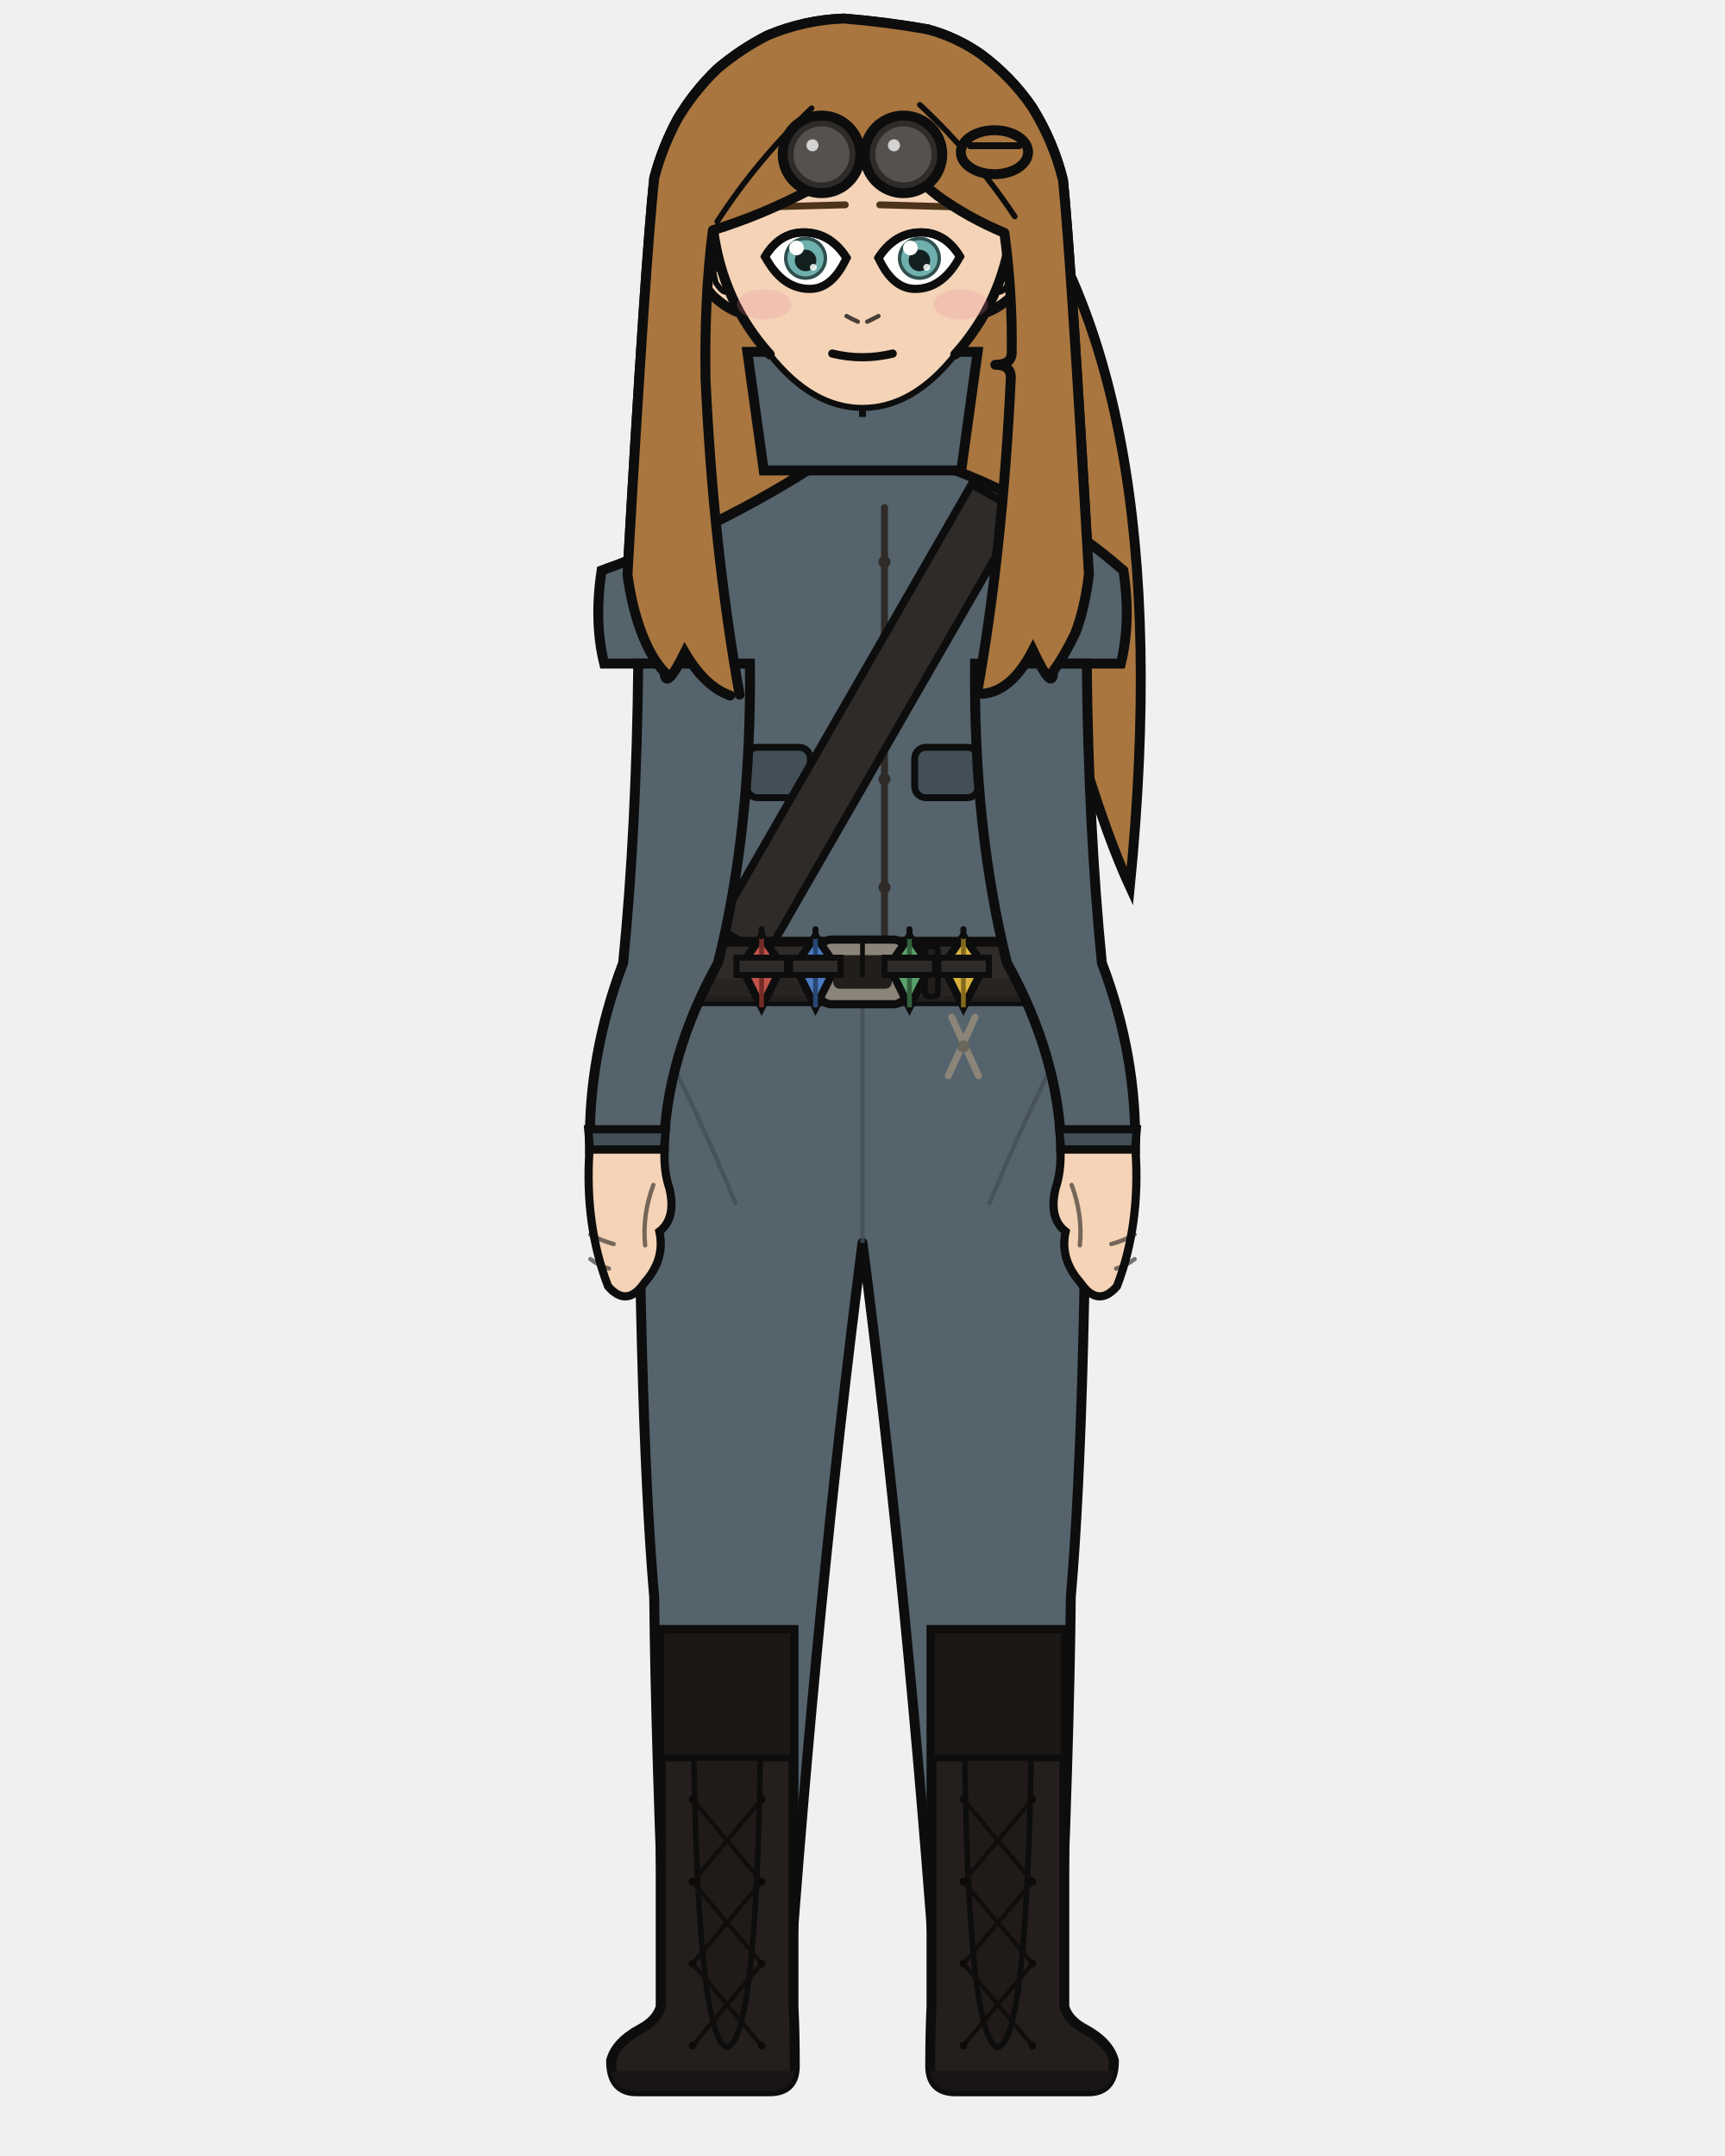
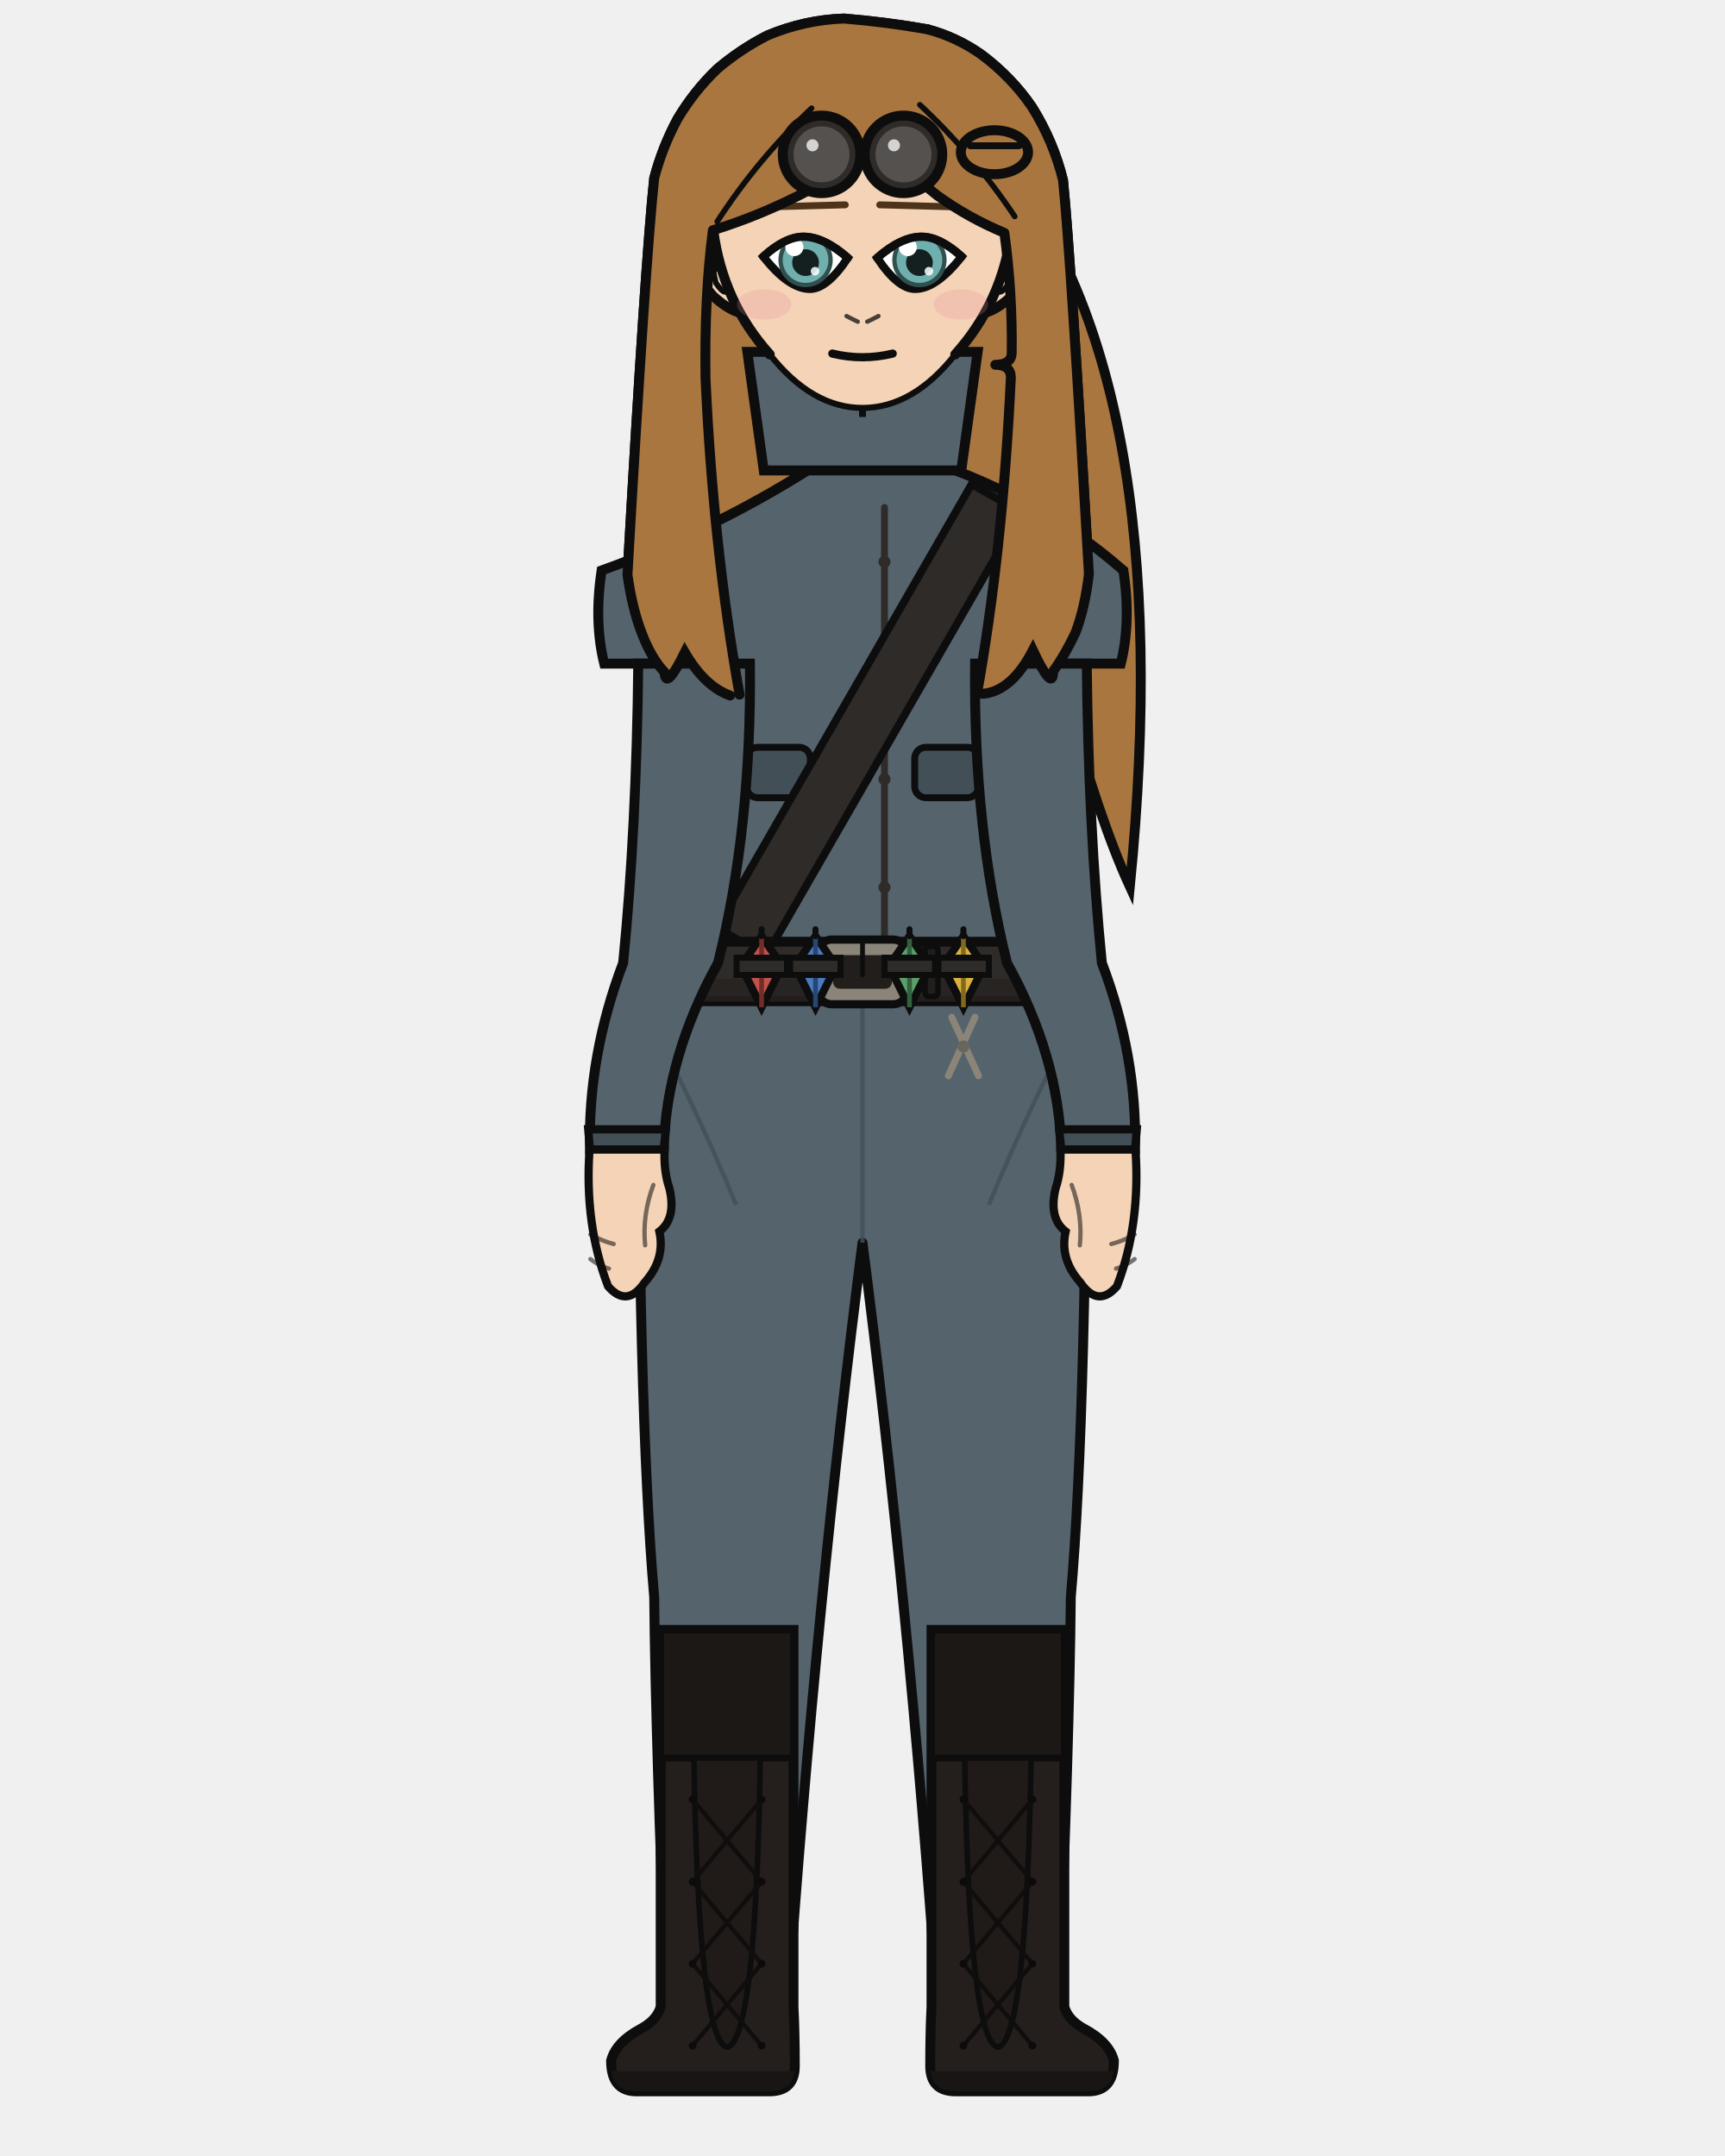
<svg xmlns="http://www.w3.org/2000/svg" width="400" height="500" viewBox="0 0 400 500">
  <defs>
    <clipPath id="hair-front">
      <path d="M 171.5 161.1 Q 165.4 127.0 163.6 87.8 Q 163.3 68.9 165.3 53.4 Q 176.9 49.8 187.6 44.1 Q 196.7 38.5 204.0 30.3 Q 209.3 39.1 217.3 45.3 Q 224.5 50.5 232.9 54.0 Q 234.8 67.9 234.6 82.0 Q 234.4 84.6 230.8 84.6 Q 234.4 84.6 234.4 87.6 Q 232.5 127.8 226.5 161.2 Q 227.2 161.1 227.9 160.9 Q 234.6 160.3 239.5 150.8 Q 244.2 160.7 244.2 155.7 Q 247.0 151.8 249.4 146.7 Q 251.6 140.9 252.5 133.1 Q 248.3 59.6 246.5 41.8 Q 244.3 32.8 239.3 24.8 Q 234.5 17.8 227.5 12.6 Q 221.8 8.6 215.1 6.8 Q 205.5 5.1 195.7 4.3 Q 186.6 4.6 178.0 8.2 Q 171.7 11.4 166.3 16.0 Q 160.9 21.2 157.1 27.6 Q 153.6 34.1 151.7 41.3 Q 149.7 60.0 145.5 133.3 Q 146.6 141.1 148.8 146.8 Q 151.0 152.6 154.1 155.9 Q 154.3 160.4 158.8 151.3 Q 163.4 159.2 169.3 161.3 Q 170.4 161.2 171.5 161.1 Z" />
    </clipPath>
  </defs>
  <path d="M 230.6 35.3 Q 273.8 86.4 262.0 205.6 Q 247.9 175.0 229.0 86.4 Z" fill="#a9763f" stroke="#0d0d0d" stroke-width="2.3" />
  <path d="M 169.3 161.3 Q 163.4 159.2 158.8 151.3 Q 154.3 160.4 154.1 155.9 Q 151.0 152.6 148.8 146.8 Q 146.6 141.1 145.5 133.3 Q 149.7 60.0 151.7 41.3 Q 153.6 34.1 157.1 27.6 Q 160.9 21.2 166.3 16.0 Q 171.7 11.4 178.0 8.2 Q 186.6 4.6 195.7 4.3 Q 205.5 5.1 215.1 6.8 Q 221.8 8.6 227.5 12.6 Q 234.5 17.8 239.3 24.8 Q 244.3 32.8 246.5 41.8 Q 248.3 59.6 252.5 133.1 Q 251.6 140.9 249.4 146.7 Q 247.0 151.8 244.2 155.7 Q 244.2 160.7 239.5 150.8 Q 234.6 160.3 227.9 160.9 Q 198.6 167.6 169.3 161.3 Z" fill="#a9763f" />
  <path d="M 169.3 161.3 Q 163.4 159.2 158.8 151.3 Q 154.3 160.4 154.1 155.9 Q 151.0 152.6 148.8 146.8 Q 146.6 141.1 145.5 133.3 Q 149.7 60.0 151.7 41.3 Q 153.6 34.1 157.1 27.6 Q 160.9 21.2 166.3 16.0 Q 171.7 11.4 178.0 8.2 Q 186.6 4.6 195.7 4.3 Q 205.5 5.1 215.1 6.8 Q 221.8 8.6 227.5 12.6 Q 234.5 17.8 239.3 24.8 Q 244.3 32.8 246.5 41.8 Q 248.3 59.6 252.5 133.1 Q 251.6 140.9 249.4 146.7 Q 247.0 151.8 244.2 155.7 Q 244.2 160.7 239.5 150.8 Q 234.6 160.3 227.9 160.9 Q 198.6 167.6 169.3 161.3 Z" fill="none" stroke="#0d0d0d" stroke-width="2.3" stroke-linecap="round" stroke-linejoin="round" />
  <rect x="184.3" y="86.7" width="31.4" height="34.1" rx="11.0" fill="#f4d3b6" />
  <line x1="184.3" y1="86.7" x2="184.3" y2="120.9" stroke="#0d0d0d" stroke-width="2.3" />
  <line x1="215.7" y1="86.7" x2="215.7" y2="120.9" stroke="#0d0d0d" stroke-width="2.3" />
  <path d="M 147.9 225.3 L 252.1 225.3 Q 252.1 326.9 248.3 370.4 Q 248.0 403.7 245.4 465.4 L 217.4 465.4 Q 210.6 370.4 200.0 288.2 Q 189.4 370.4 182.6 465.4 L 154.6 465.4 Q 152.0 403.7 151.7 370.4 Q 147.9 326.9 147.9 225.3 Z" fill="#55636d" stroke="#0d0d0d" stroke-width="2.3" stroke-linejoin="round" />
  <line x1="200.0" y1="232.9" x2="200.0" y2="288.2" stroke="#424f57" stroke-width="1.0" opacity="0.8" />
  <path d="M 149.9 235.4 Q 160.3 254.3 170.7 279.4" fill="none" stroke="#424f57" stroke-width="1.0" opacity="0.8" />
  <path d="M 250.1 235.4 Q 239.7 254.3 229.3 279.4" fill="none" stroke="#424f57" stroke-width="1.0" opacity="0.8" />
  <path d="M 184.0 378.0 L 184.0 465.4 Q 184.3 471.3 184.3 479.1 Q 184.3 485.0 178.4 485.0 L 147.6 485.0 Q 141.7 485.0 141.7 477.9 Q 142.8 473.6 148.6 470.5 Q 152.3 468.5 153.2 465.4 L 153.2 378.0 Z" fill="#241f1d" stroke="#0d0d0d" stroke-width="2.3" />
  <path d="M 184.3 480.3 L 141.7 480.3 L 141.7 479.1 Q 141.7 485.0 147.6 485.0 L 178.4 485.0 Q 184.3 485.0 184.3 479.1 Z" fill="#191514" />
  <rect x="153.2" y="378.0" width="30.8" height="29.7" fill="#1c1816" stroke="#0d0d0d" stroke-width="1.6" />
  <path d="M 160.9 407.7 L 176.3 407.7 Q 175.3 473.2 168.6 474.8 Q 162.0 473.2 160.9 407.7 Z" fill="#201b19" stroke="#0d0d0d" stroke-width="1.3" />
  <line x1="176.6" y1="417.3" x2="160.6" y2="436.4" stroke="#100e0d" stroke-width="1.0" stroke-linecap="round" />
  <line x1="160.6" y1="417.3" x2="176.6" y2="436.4" stroke="#100e0d" stroke-width="1.0" stroke-linecap="round" />
  <line x1="176.6" y1="436.4" x2="160.6" y2="455.4" stroke="#100e0d" stroke-width="1.0" stroke-linecap="round" />
  <line x1="160.6" y1="436.4" x2="176.6" y2="455.4" stroke="#100e0d" stroke-width="1.0" stroke-linecap="round" />
  <line x1="176.6" y1="455.4" x2="160.6" y2="474.4" stroke="#100e0d" stroke-width="1.0" stroke-linecap="round" />
  <line x1="160.6" y1="455.4" x2="176.6" y2="474.4" stroke="#100e0d" stroke-width="1.0" stroke-linecap="round" />
  <circle cx="160.6" cy="417.3" r="0.9" fill="#0d0b0a" />
  <circle cx="176.6" cy="417.3" r="0.9" fill="#0d0b0a" />
  <circle cx="160.6" cy="436.4" r="0.9" fill="#0d0b0a" />
  <circle cx="176.6" cy="436.4" r="0.9" fill="#0d0b0a" />
  <circle cx="160.6" cy="455.4" r="0.9" fill="#0d0b0a" />
  <circle cx="176.6" cy="455.4" r="0.9" fill="#0d0b0a" />
  <circle cx="160.6" cy="474.4" r="0.9" fill="#0d0b0a" />
  <circle cx="176.6" cy="474.4" r="0.9" fill="#0d0b0a" />
  <path d="M 216.0 378.0 L 216.0 465.4 Q 215.7 471.3 215.7 479.1 Q 215.7 485.0 221.6 485.0 L 252.4 485.0 Q 258.3 485.0 258.3 477.9 Q 257.2 473.6 251.4 470.5 Q 247.7 468.5 246.8 465.4 L 246.8 378.0 Z" fill="#241f1d" stroke="#0d0d0d" stroke-width="2.3" />
  <path d="M 215.7 480.3 L 258.3 480.3 L 258.3 479.1 Q 258.3 485.0 252.4 485.0 L 221.6 485.0 Q 215.7 485.0 215.7 479.1 Z" fill="#191514" />
  <rect x="216.0" y="378.0" width="30.8" height="29.7" fill="#1c1816" stroke="#0d0d0d" stroke-width="1.6" />
  <path d="M 223.7 407.7 L 239.1 407.7 Q 238.0 473.2 231.4 474.8 Q 224.7 473.2 223.7 407.7 Z" fill="#201b19" stroke="#0d0d0d" stroke-width="1.3" />
  <line x1="239.4" y1="417.3" x2="223.4" y2="436.4" stroke="#100e0d" stroke-width="1.0" stroke-linecap="round" />
  <line x1="223.4" y1="417.3" x2="239.4" y2="436.4" stroke="#100e0d" stroke-width="1.0" stroke-linecap="round" />
  <line x1="239.4" y1="436.4" x2="223.4" y2="455.4" stroke="#100e0d" stroke-width="1.0" stroke-linecap="round" />
  <line x1="223.4" y1="436.4" x2="239.4" y2="455.4" stroke="#100e0d" stroke-width="1.0" stroke-linecap="round" />
  <line x1="239.4" y1="455.4" x2="223.4" y2="474.4" stroke="#100e0d" stroke-width="1.0" stroke-linecap="round" />
  <line x1="223.4" y1="455.4" x2="239.4" y2="474.4" stroke="#100e0d" stroke-width="1.0" stroke-linecap="round" />
  <circle cx="223.4" cy="417.3" r="0.9" fill="#0d0b0a" />
  <circle cx="239.4" cy="417.3" r="0.9" fill="#0d0b0a" />
  <circle cx="223.4" cy="436.4" r="0.9" fill="#0d0b0a" />
  <circle cx="239.4" cy="436.4" r="0.9" fill="#0d0b0a" />
  <circle cx="223.4" cy="455.4" r="0.9" fill="#0d0b0a" />
  <circle cx="239.4" cy="455.4" r="0.9" fill="#0d0b0a" />
  <circle cx="223.4" cy="474.4" r="0.9" fill="#0d0b0a" />
  <circle cx="239.4" cy="474.4" r="0.9" fill="#0d0b0a" />
  <path d="M 195.6 103.6 Q 169.8 121.4 139.5 132.3 Q 137.7 144.2 140.1 153.9 L 158.5 153.9 Q 158.5 192.0 161.0 223.3 Q 160.6 224.4 160.6 225.3 L 239.4 225.3 Q 239.4 224.4 239.0 223.3 Q 241.5 192.0 241.5 153.9 L 259.9 153.9 Q 262.3 144.2 260.5 132.3 Q 237.5 112.2 204.4 103.6 L 200.0 108.0 Z" fill="#55636d" stroke="#0d0d0d" stroke-width="2.3" />
  <path d="M 205.1 117.7 L 205.1 218.4" fill="none" stroke="#2f2b28" stroke-width="1.6" stroke-linecap="round" />
  <circle cx="205.1" cy="130.3" r="1.4" fill="#2f2b28" />
  <circle cx="205.1" cy="155.5" r="1.4" fill="#2f2b28" />
  <circle cx="205.1" cy="180.7" r="1.4" fill="#2f2b28" />
  <circle cx="205.1" cy="205.8" r="1.4" fill="#2f2b28" />
  <rect x="173.1" y="173.3" width="14.8" height="11.7" rx="2.6" fill="#424f57" stroke="#0d0d0d" stroke-width="1.6" />
  <rect x="212.1" y="173.3" width="14.8" height="11.7" rx="2.6" fill="#424f57" stroke="#0d0d0d" stroke-width="1.6" />
  <path d="M 225.3 112.3 L 166.2 215.1 L 177.6 221.7 L 236.8 118.8 Z" fill="#2f2b28" stroke="#0d0d0d" stroke-width="1.8" />
  <rect x="159.8" y="218.4" width="80.3" height="13.8" rx="2.5" fill="#2f2b28" stroke="#0d0d0d" stroke-width="2.3" />
  <rect x="159.8" y="227.0" width="80.3" height="5.3" rx="2.5" fill="#262220" opacity="0.8" />
  <rect x="189.6" y="217.9" width="20.8" height="15.0" rx="3.3" fill="#8a8578" stroke="#0d0d0d" stroke-width="1.9" />
  <rect x="193.2" y="221.5" width="13.6" height="7.8" rx="1.5" fill="#211e1c" />
  <line x1="200.0" y1="217.9" x2="200.0" y2="226.1" stroke="#0d0d0d" stroke-width="1.1" stroke-linecap="round" />
  <rect x="214.5" y="219.5" width="3.0" height="11.6" rx="0.9" fill="#211e1c" stroke="#0d0d0d" stroke-width="1.3" />
  <path d="M 176.6 217.1 L 181.4 224.0 L 176.6 233.6 L 171.8 224.0 Z" fill="#c0524a" stroke="#0d0d0d" stroke-width="1.8" />
  <line x1="176.6" y1="217.1" x2="176.6" y2="233.6" stroke="#732c27" stroke-width="1.1" />
  <line x1="176.6" y1="215.5" x2="176.6" y2="217.1" stroke="#0d0d0d" stroke-width="1.4" stroke-linecap="round" />
  <rect x="170.8" y="222.1" width="11.7" height="4.0" fill="#2f2b28" stroke="#0d0d0d" stroke-width="1.4" />
  <path d="M 189.1 217.1 L 193.9 224.0 L 189.1 233.6 L 184.3 224.0 Z" fill="#4a7ac0" stroke="#0d0d0d" stroke-width="1.8" />
  <line x1="189.1" y1="217.1" x2="189.1" y2="233.6" stroke="#274673" stroke-width="1.1" />
  <line x1="189.1" y1="215.5" x2="189.1" y2="217.1" stroke="#0d0d0d" stroke-width="1.4" stroke-linecap="round" />
  <rect x="183.2" y="222.1" width="11.7" height="4.0" fill="#2f2b28" stroke="#0d0d0d" stroke-width="1.4" />
  <path d="M 210.9 217.1 L 215.7 224.0 L 210.9 233.6 L 206.1 224.0 Z" fill="#5aa06a" stroke="#0d0d0d" stroke-width="1.8" />
  <line x1="210.9" y1="217.1" x2="210.9" y2="233.6" stroke="#33603d" stroke-width="1.1" />
  <line x1="210.9" y1="215.5" x2="210.9" y2="217.1" stroke="#0d0d0d" stroke-width="1.4" stroke-linecap="round" />
  <rect x="205.1" y="222.1" width="11.7" height="4.0" fill="#2f2b28" stroke="#0d0d0d" stroke-width="1.4" />
  <path d="M 223.4 217.1 L 228.2 224.0 L 223.4 233.6 L 218.6 224.0 Z" fill="#d9b23c" stroke="#0d0d0d" stroke-width="1.8" />
  <line x1="223.4" y1="217.1" x2="223.4" y2="233.6" stroke="#82691c" stroke-width="1.1" />
  <line x1="223.4" y1="215.5" x2="223.4" y2="217.1" stroke="#0d0d0d" stroke-width="1.4" stroke-linecap="round" />
  <rect x="217.6" y="222.1" width="11.7" height="4.0" fill="#2f2b28" stroke="#0d0d0d" stroke-width="1.4" />
  <line x1="220.7" y1="235.9" x2="226.9" y2="249.5" stroke="#8a8578" stroke-width="1.6" stroke-linecap="round" />
  <line x1="226.1" y1="235.9" x2="219.9" y2="249.5" stroke="#8a8578" stroke-width="1.6" stroke-linecap="round" />
  <circle cx="223.4" cy="242.7" r="1.4" fill="#6b665c" />
  <path d="M 173.9 153.9 L 148.0 153.9 Q 147.6 192.0 144.5 223.3 Q 136.3 244.9 136.8 266.6 L 153.9 266.6 Q 154.5 244.9 166.5 223.3 Q 174.3 192.0 173.9 153.9 Z" fill="#55636d" stroke="#0d0d0d" stroke-width="2.3" />
  <path d="M 136.4 261.9 L 154.4 261.9 L 153.9 266.6 L 136.8 266.6 Z" fill="#424f57" stroke="#0d0d0d" stroke-width="1.9" />
  <path d="M 136.7 266.6 Q 135.5 284.0 141.0 298.3 Q 145.4 303.4 149.5 297.4 Q 154.3 292.0 152.9 285.6 Q 156.9 282.5 155.2 275.5 Q 153.9 271.7 154.1 266.6 Z" fill="#f4d3b6" stroke="#0d0d0d" stroke-width="1.9" />
  <path d="M 151.5 274.8 Q 148.9 281.8 149.6 288.8" fill="none" stroke="#0d0d0d" stroke-width="1.0" opacity="0.55" stroke-linecap="round" />
  <path d="M 136.9 286.3 Q 139.6 287.8 142.3 288.5" fill="none" stroke="#0d0d0d" stroke-width="1.0" opacity="0.55" stroke-linecap="round" />
  <path d="M 136.9 292.0 Q 139.0 293.6 141.2 294.2" fill="none" stroke="#0d0d0d" stroke-width="1.0" opacity="0.55" stroke-linecap="round" />
  <path d="M 226.1 153.9 L 252.0 153.9 Q 252.4 192.0 255.5 223.3 Q 263.7 244.9 263.2 266.6 L 246.1 266.6 Q 245.5 244.9 233.5 223.3 Q 225.7 192.0 226.1 153.9 Z" fill="#55636d" stroke="#0d0d0d" stroke-width="2.3" />
  <path d="M 245.6 261.9 L 263.6 261.9 L 263.2 266.6 L 246.1 266.6 Z" fill="#424f57" stroke="#0d0d0d" stroke-width="1.9" />
  <path d="M 263.3 266.6 Q 264.5 284.0 259.0 298.3 Q 254.6 303.4 250.5 297.4 Q 245.7 292.0 247.1 285.6 Q 243.1 282.5 244.8 275.5 Q 246.1 271.7 245.9 266.6 Z" fill="#f4d3b6" stroke="#0d0d0d" stroke-width="1.9" />
  <path d="M 248.5 274.8 Q 251.1 281.8 250.4 288.8" fill="none" stroke="#0d0d0d" stroke-width="1.0" opacity="0.55" stroke-linecap="round" />
  <path d="M 263.1 286.3 Q 260.4 287.8 257.7 288.5" fill="none" stroke="#0d0d0d" stroke-width="1.0" opacity="0.55" stroke-linecap="round" />
  <path d="M 263.1 292.0 Q 261.0 293.6 258.8 294.2" fill="none" stroke="#0d0d0d" stroke-width="1.0" opacity="0.55" stroke-linecap="round" />
  <path d="M 173.3 81.6 L 226.7 81.6 L 222.9 109.1 L 177.1 109.1 Z" fill="#55636d" stroke="#0d0d0d" stroke-width="2.3" />
  <path d="M 200.0 81.6 L 200.0 96.7" fill="none" stroke="#0d0d0d" stroke-width="1.6" />
  <path d="M 165.6 54.5 Q 163.3 54.7 162.0 57.0 Q 161.0 59.5 162.0 63.6 Q 163.4 66.5 165.3 68.6 Q 168.9 71.9 171.8 72.6 Z" fill="#f4d3b6" />
  <path d="M 165.6 54.5 Q 163.3 54.7 162.0 57.0 Q 161.0 59.5 162.0 63.6 Q 163.4 66.5 165.3 68.6 Q 168.9 71.9 171.8 72.6" fill="none" stroke="#0d0d0d" stroke-width="2.3" stroke-linecap="round" />
  <path d="M 163.1 61.8 Q 162.5 59.8 162.8 59.1 Q 163.2 58.7 164.0 59.2 Q 164.9 60.6 165.9 62.3 Q 165.1 62.3 166.0 65.6 Q 167.4 67.7 168.2 67.7" fill="none" stroke="#0d0d0d" stroke-width="1.3" stroke-linecap="round" />
  <path d="M 234.4 54.5 Q 236.7 54.7 238.0 57.0 Q 239.0 59.5 238.0 63.6 Q 236.6 66.5 234.7 68.6 Q 231.1 71.9 228.2 72.6 Z" fill="#f4d3b6" />
  <path d="M 234.4 54.5 Q 236.7 54.7 238.0 57.0 Q 239.0 59.5 238.0 63.6 Q 236.6 66.5 234.7 68.6 Q 231.1 71.9 228.2 72.6" fill="none" stroke="#0d0d0d" stroke-width="2.3" stroke-linecap="round" />
  <path d="M 236.9 61.8 Q 237.5 59.8 237.2 59.1 Q 236.8 58.7 236.0 59.2 Q 235.1 60.6 234.1 62.3 Q 234.9 62.3 234.0 65.6 Q 232.6 67.7 231.8 67.7" fill="none" stroke="#0d0d0d" stroke-width="1.3" stroke-linecap="round" />
  <path d="M 200.0 14.1 Q 214.6 14.1 225.0 25.6 Q 235.3 37.1 234.6 53.4 Q 232.4 70.1 221.5 82.2 Q 211.7 94.6 200.0 94.6 Q 188.3 94.6 178.5 82.2 Q 167.6 70.1 165.4 53.4 Q 164.7 37.1 175.0 25.6 Q 185.4 14.1 200.0 14.1 Z" fill="#f4d3b6" />
  <path d="M 178.5 82.2 Q 167.6 70.1 165.4 53.4 Q 164.7 37.1 175.0 25.6 Q 185.4 14.1 200.0 14.1 Q 214.6 14.1 225.0 25.6 Q 235.3 37.1 234.6 53.4 Q 232.4 70.1 221.5 82.2" fill="none" stroke="#0d0d0d" stroke-width="2.3" stroke-linecap="round" />
  <path d="M 221.5 82.2 Q 211.7 94.6 200.0 94.6 Q 188.3 94.6 178.5 82.2" fill="none" stroke="#0d0d0d" stroke-width="1.4" stroke-linecap="round" />
  <line x1="196.0" y1="47.5" x2="177.7" y2="48.0" stroke="#4c3319" stroke-width="1.6" stroke-linecap="round" />
  <defs>
    <clipPath id="eye-l">
-       <path d="M 196.3 59.8 Q 192.5 53.9 186.4 53.9 Q 180.8 53.9 177.4 59.5 Q 181.4 67.0 187.8 67.0 Q 193.0 67.0 196.3 59.8 Z" />
+       <path d="M 196.6 59.8 Q 191.0 54.9 186.3 54.9 Q 182.1 54.9 177.0 59.5 Q 182.9 67.0 187.8 67.0 Q 191.8 67.0 196.6 59.8 Z" />
    </clipPath>
  </defs>
-   <path d="M 196.3 59.8 Q 192.5 53.9 186.4 53.9 Q 180.8 53.9 177.4 59.5 Q 181.4 67.0 187.8 67.0 Q 193.0 67.0 196.3 59.8 Z" fill="white" stroke="#0d0d0d" stroke-width="1.9" />
+   <path d="M 196.6 59.8 Q 191.0 54.9 186.3 54.9 Q 182.1 54.9 177.0 59.5 Q 182.9 67.0 187.8 67.0 Q 191.8 67.0 196.6 59.8 Z" fill="white" stroke="#0d0d0d" stroke-width="1.9" />
  <g clip-path="url(#eye-l)">
-     <circle cx="186.8" cy="59.9" r="5.0" fill="#304f4e" />
-     <circle cx="186.8" cy="59.9" r="4.2" fill="#6fb0ae" />
-     <circle cx="186.8" cy="60.4" r="2.5" fill="#13201f" />
-     <circle cx="184.7" cy="57.5" r="1.7" fill="white" />
-     <circle cx="188.6" cy="62.0" r="0.8" fill="white" opacity="0.85" />
+     <circle cx="186.8" cy="60.3" r="6.3" fill="#304f4e" />
+     <circle cx="186.8" cy="60.3" r="5.3" fill="#6fb0ae" />
+     <circle cx="186.8" cy="60.9" r="3.1" fill="#13201f" />
+     <circle cx="184.2" cy="57.3" r="2.1" fill="white" />
+     <circle cx="189.0" cy="62.9" r="1.0" fill="white" opacity="0.85" />
  </g>
-   <path d="M 196.3 59.8 Q 192.5 53.9 186.4 53.9 Q 180.8 53.9 177.4 59.5" fill="none" stroke="#0d0d0d" stroke-width="1.9" stroke-linecap="round" />
+   <path d="M 196.6 59.8 Q 191.0 54.9 186.3 54.9 Q 182.1 54.9 177.0 59.5" fill="none" stroke="#0d0d0d" stroke-width="1.9" stroke-linecap="round" />
  <line x1="204.0" y1="47.5" x2="222.3" y2="48.0" stroke="#4c3319" stroke-width="1.6" stroke-linecap="round" />
  <defs>
    <clipPath id="eye-r">
-       <path d="M 203.7 59.8 Q 207.5 53.9 213.6 53.9 Q 219.2 53.9 222.6 59.5 Q 218.6 67.0 212.2 67.0 Q 207.0 67.0 203.7 59.8 Z" />
+       <path d="M 203.4 59.8 Q 209.0 54.9 213.7 54.9 Q 217.9 54.9 223.0 59.5 Q 217.1 67.0 212.2 67.0 Q 208.2 67.0 203.4 59.8 Z" />
    </clipPath>
  </defs>
-   <path d="M 203.7 59.8 Q 207.5 53.9 213.6 53.9 Q 219.2 53.9 222.6 59.5 Q 218.6 67.0 212.2 67.0 Q 207.0 67.0 203.7 59.8 Z" fill="white" stroke="#0d0d0d" stroke-width="1.9" />
+   <path d="M 203.4 59.8 Q 209.0 54.9 213.7 54.9 Q 217.9 54.9 223.0 59.5 Q 217.1 67.0 212.2 67.0 Q 208.2 67.0 203.4 59.8 Z" fill="white" stroke="#0d0d0d" stroke-width="1.9" />
  <g clip-path="url(#eye-r)">
-     <circle cx="213.2" cy="59.9" r="5.0" fill="#304f4e" />
-     <circle cx="213.2" cy="59.9" r="4.2" fill="#6fb0ae" />
-     <circle cx="213.2" cy="60.4" r="2.5" fill="#13201f" />
-     <circle cx="211.1" cy="57.5" r="1.7" fill="white" />
-     <circle cx="214.9" cy="62.0" r="0.8" fill="white" opacity="0.85" />
+     <circle cx="213.2" cy="60.3" r="6.3" fill="#304f4e" />
+     <circle cx="213.2" cy="60.3" r="5.3" fill="#6fb0ae" />
+     <circle cx="213.2" cy="60.9" r="3.1" fill="#13201f" />
+     <circle cx="210.5" cy="57.3" r="2.1" fill="white" />
+     <circle cx="215.4" cy="62.9" r="1.0" fill="white" opacity="0.85" />
  </g>
-   <path d="M 203.7 59.8 Q 207.5 53.9 213.6 53.9 Q 219.2 53.9 222.6 59.5" fill="none" stroke="#0d0d0d" stroke-width="1.9" stroke-linecap="round" />
+   <path d="M 203.4 59.8 Q 209.0 54.9 213.7 54.9 Q 217.9 54.9 223.0 59.5" fill="none" stroke="#0d0d0d" stroke-width="1.9" stroke-linecap="round" />
  <path d="M 196.3 73.3 Q 197.6 74.0 198.9 74.6" fill="none" stroke="#0d0d0d" stroke-width="1.0" opacity="0.75" stroke-linecap="round" />
  <path d="M 203.7 73.3 Q 202.4 74.0 201.1 74.6" fill="none" stroke="#0d0d0d" stroke-width="1.0" opacity="0.75" stroke-linecap="round" />
  <path d="M 193.0 82.0 Q 200.0 83.7 207.0 82.0" fill="none" stroke="#0d0d0d" stroke-width="1.9" stroke-linecap="round" />
  <ellipse cx="177.2" cy="70.6" rx="6.3" ry="3.5" fill="#e8879a" opacity="0.23" />
  <ellipse cx="222.8" cy="70.6" rx="6.3" ry="3.5" fill="#e8879a" opacity="0.23" />
  <path d="M 190.5 33.6 L 160.4 33.6 L 160.4 38.1 L 190.5 38.1 Z" fill="#2f2b28" stroke="#0d0d0d" stroke-width="2.3" />
  <path d="M 209.5 33.6 L 239.6 33.6 L 239.6 38.1 L 209.5 38.1 Z" fill="#2f2b28" stroke="#0d0d0d" stroke-width="2.3" />
  <path d="M 171.5 161.1 Q 165.4 127.0 163.6 87.8 Q 163.3 68.9 165.3 53.4 Q 176.9 49.8 187.6 44.1 Q 196.7 38.5 204.0 30.3 Q 209.3 39.1 217.3 45.3 Q 224.5 50.5 232.9 54.0 Q 234.8 67.9 234.6 82.0 Q 234.4 84.6 230.8 84.6 Q 234.4 84.6 234.4 87.6 Q 232.5 127.8 226.5 161.2 Q 227.2 161.1 227.9 160.9 Q 234.6 160.3 239.5 150.8 Q 244.2 160.7 244.2 155.7 Q 247.0 151.8 249.4 146.7 Q 251.6 140.9 252.5 133.1 Q 248.3 59.6 246.5 41.8 Q 244.3 32.8 239.3 24.8 Q 234.5 17.8 227.5 12.6 Q 221.8 8.6 215.1 6.8 Q 205.5 5.1 195.7 4.3 Q 186.6 4.6 178.0 8.2 Q 171.7 11.4 166.3 16.0 Q 160.9 21.2 157.1 27.6 Q 153.6 34.1 151.7 41.3 Q 149.7 60.0 145.5 133.3 Q 146.6 141.1 148.8 146.8 Q 151.0 152.6 154.1 155.9 Q 154.3 160.4 158.8 151.3 Q 163.4 159.2 169.3 161.3 Q 170.4 161.2 171.5 161.1 Z" fill="#a9763f" />
  <path d="M 171.5 161.1 Q 165.4 127.0 163.6 87.8 Q 163.3 68.9 165.3 53.4 Q 176.9 49.8 187.6 44.1 Q 196.7 38.5 204.0 30.3 Q 209.3 39.1 217.3 45.3 Q 224.5 50.5 232.9 54.0 Q 234.8 67.9 234.6 82.0 Q 234.4 84.6 230.8 84.6 Q 234.4 84.6 234.4 87.6 Q 232.5 127.8 226.5 161.2" fill="none" stroke="#0d0d0d" stroke-width="2.3" stroke-linecap="round" stroke-linejoin="round" />
  <path d="M 227.9 160.9 Q 234.6 160.3 239.5 150.8 Q 244.2 160.7 244.2 155.7 Q 247.0 151.8 249.4 146.7 Q 251.6 140.9 252.5 133.1 Q 248.3 59.6 246.5 41.8 Q 244.3 32.8 239.3 24.8 Q 234.5 17.8 227.5 12.6 Q 221.8 8.6 215.1 6.8" fill="none" stroke="#0d0d0d" stroke-width="2.3" stroke-linecap="round" />
  <path d="M 169.3 161.3 Q 163.4 159.2 158.8 151.3 Q 154.3 160.4 154.1 155.9 Q 151.0 152.6 148.8 146.8 Q 146.6 141.1 145.5 133.3 Q 149.7 60.0 151.7 41.3 Q 153.6 34.1 157.1 27.6 Q 160.9 21.2 166.3 16.0 Q 171.7 11.4 178.0 8.2 Q 186.6 4.6 195.7 4.3 Q 205.5 5.1 215.1 6.8" fill="none" stroke="#0d0d0d" stroke-width="2.3" stroke-linecap="round" />
  <path d="M 188.2 25.1 Q 175.7 36.9 166.3 51.4" fill="none" stroke="#0d0d0d" stroke-width="1.3" stroke-linecap="round" clip-path="url(#hair-front)" />
  <path d="M 213.3 24.3 Q 225.9 36.1 235.3 50.2" fill="none" stroke="#0d0d0d" stroke-width="1.3" stroke-linecap="round" clip-path="url(#hair-front)" />
  <path d="M 134.3 59.8 Q 129.2 98.4 131.8 137.1" fill="none" stroke="#0d0d0d" stroke-width="1.3" stroke-linecap="round" clip-path="url(#hair-front)" />
  <path d="M 265.7 59.8 Q 270.8 98.4 268.2 137.1" fill="none" stroke="#0d0d0d" stroke-width="1.3" stroke-linecap="round" clip-path="url(#hair-front)" />
  <ellipse cx="230.6" cy="35.3" rx="7.8" ry="5.1" fill="#a9763f" stroke="#0d0d0d" stroke-width="2.3" />
  <path d="M 225.0 33.8 L 236.3 33.8" fill="none" stroke="#0d0d0d" stroke-width="1.6" stroke-linecap="round" />
  <path d="M 190.5 35.8 L 209.5 35.8" fill="none" stroke="#2f2b28" stroke-width="4.5" stroke-linecap="round" />
  <circle cx="190.5" cy="35.8" r="9.0" fill="#2f2b28" stroke="#0d0d0d" stroke-width="2.3" />
  <circle cx="190.5" cy="35.8" r="6.5" fill="#55514e" />
  <circle cx="188.4" cy="33.7" r="1.4" fill="white" opacity="0.75" />
  <circle cx="209.5" cy="35.8" r="9.0" fill="#2f2b28" stroke="#0d0d0d" stroke-width="2.3" />
  <circle cx="209.5" cy="35.8" r="6.5" fill="#55514e" />
  <circle cx="207.3" cy="33.7" r="1.4" fill="white" opacity="0.75" />
</svg>
